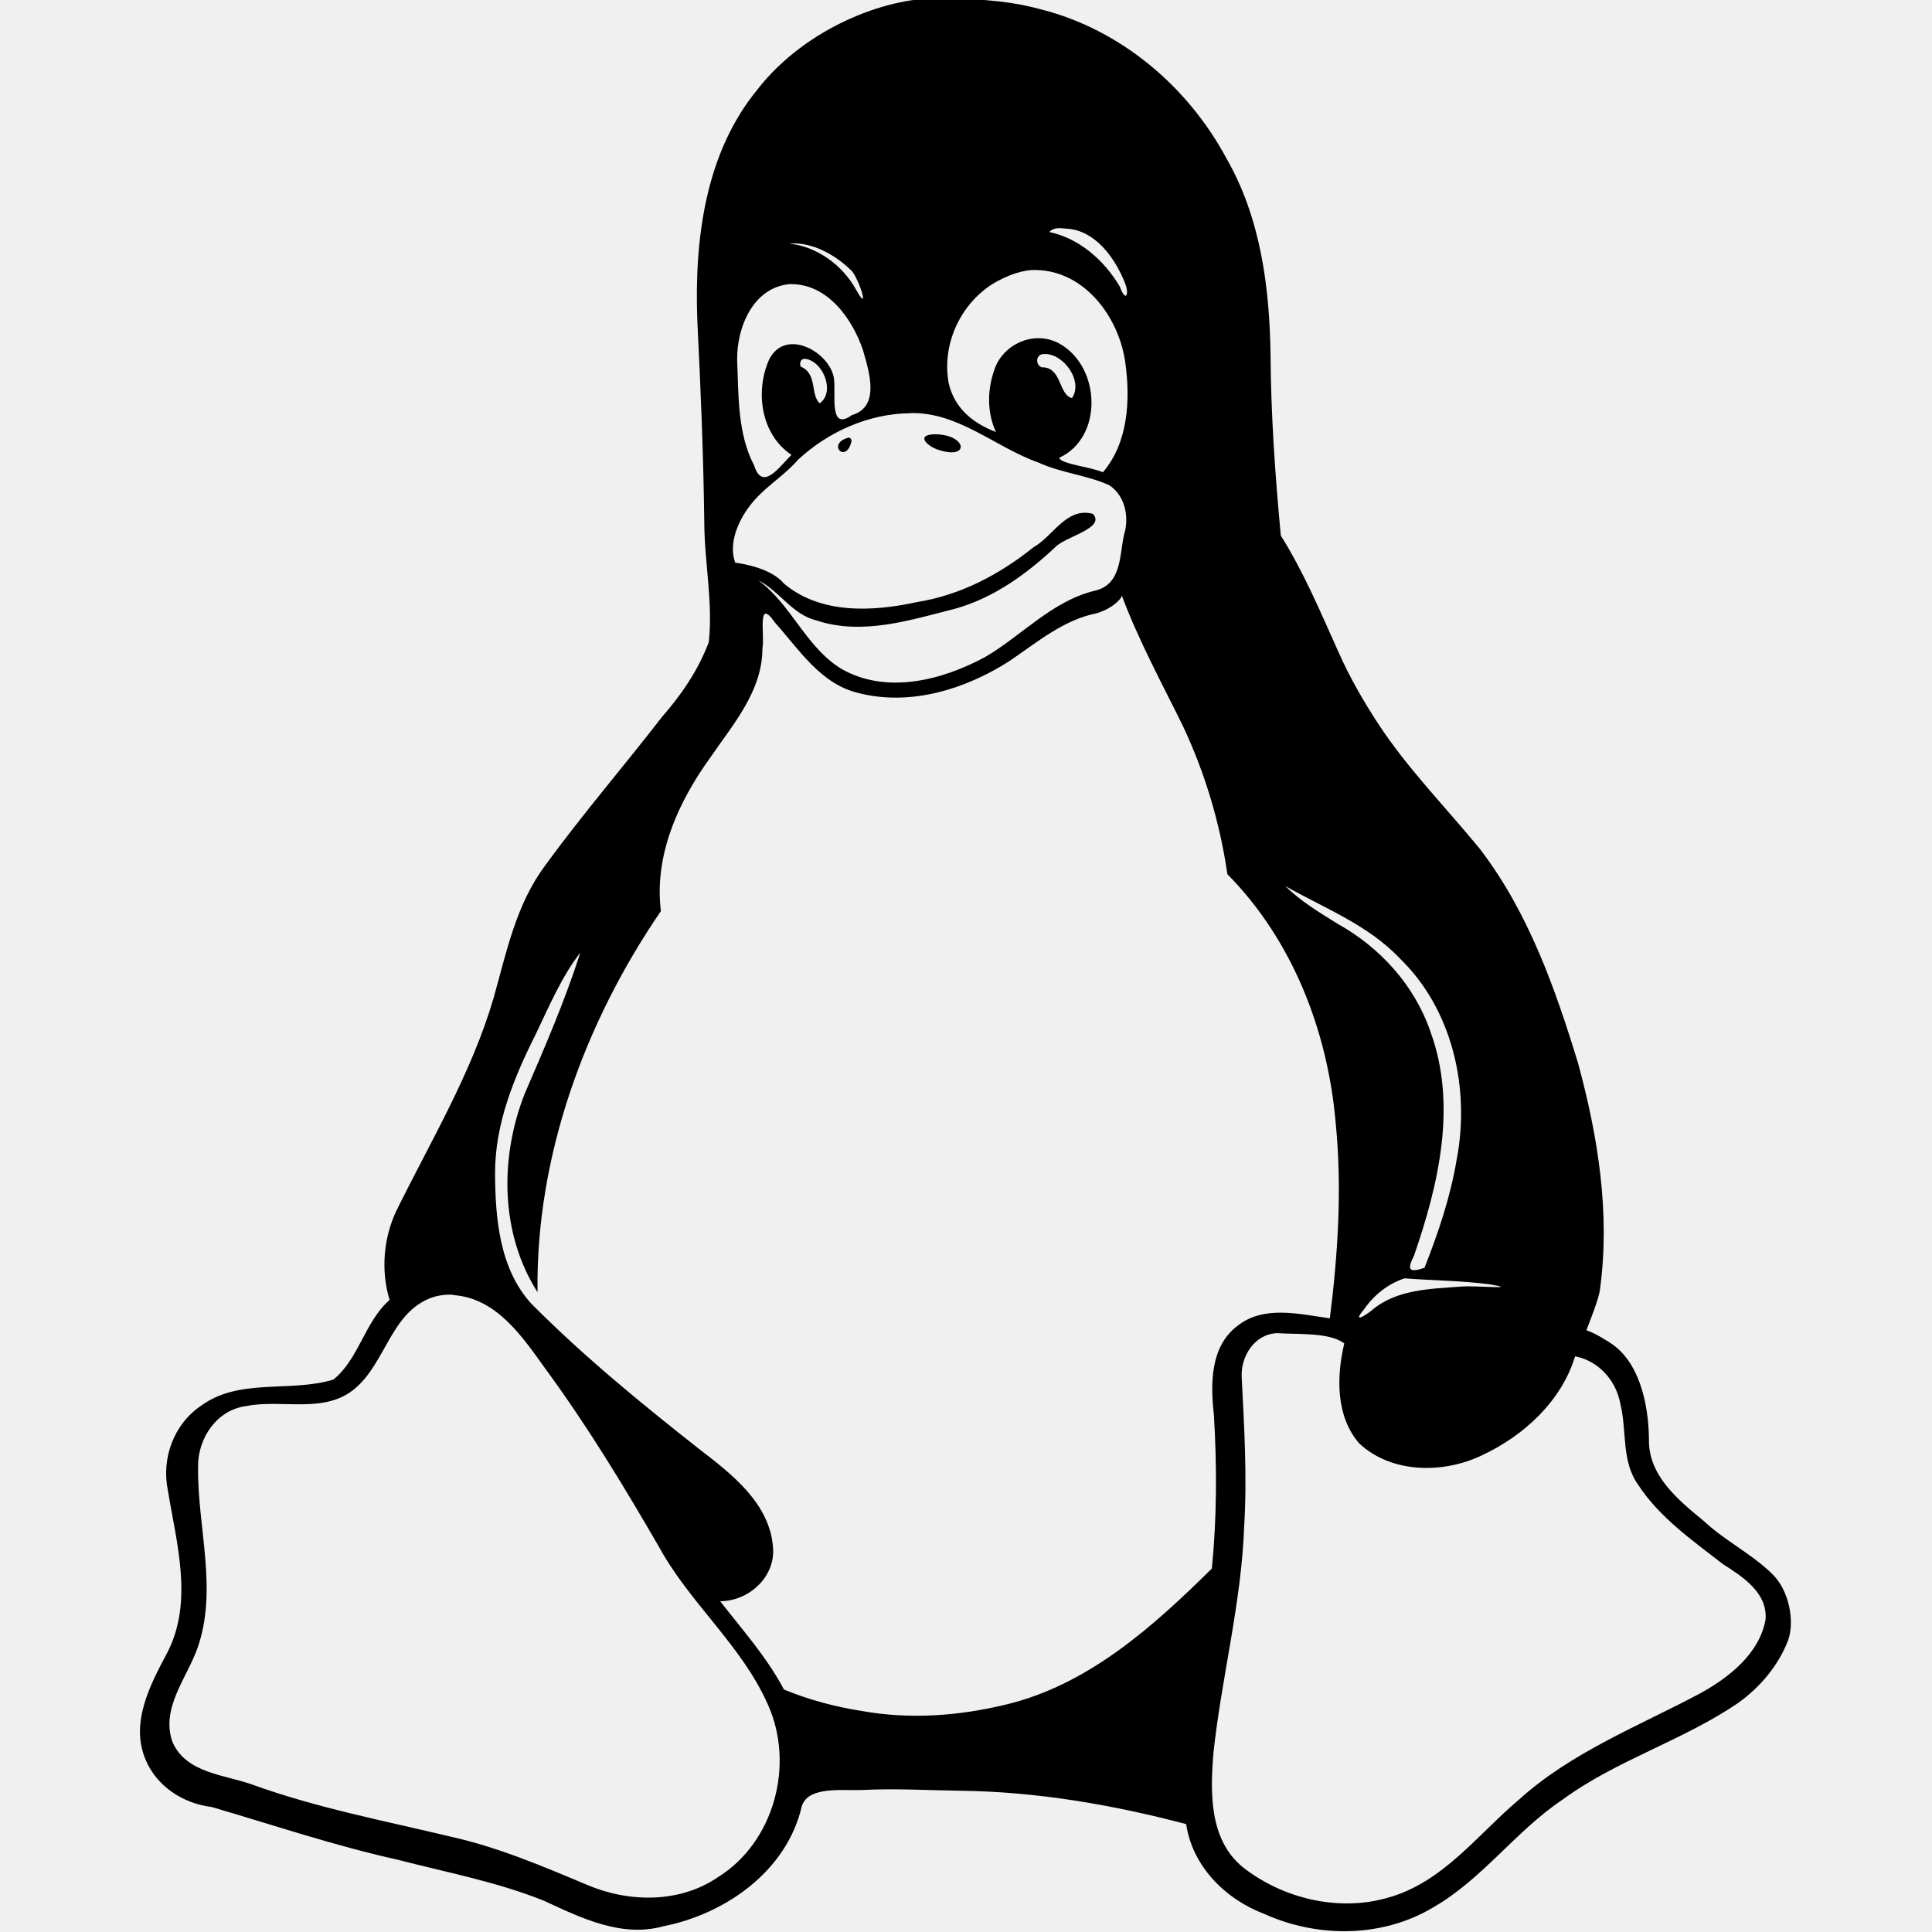
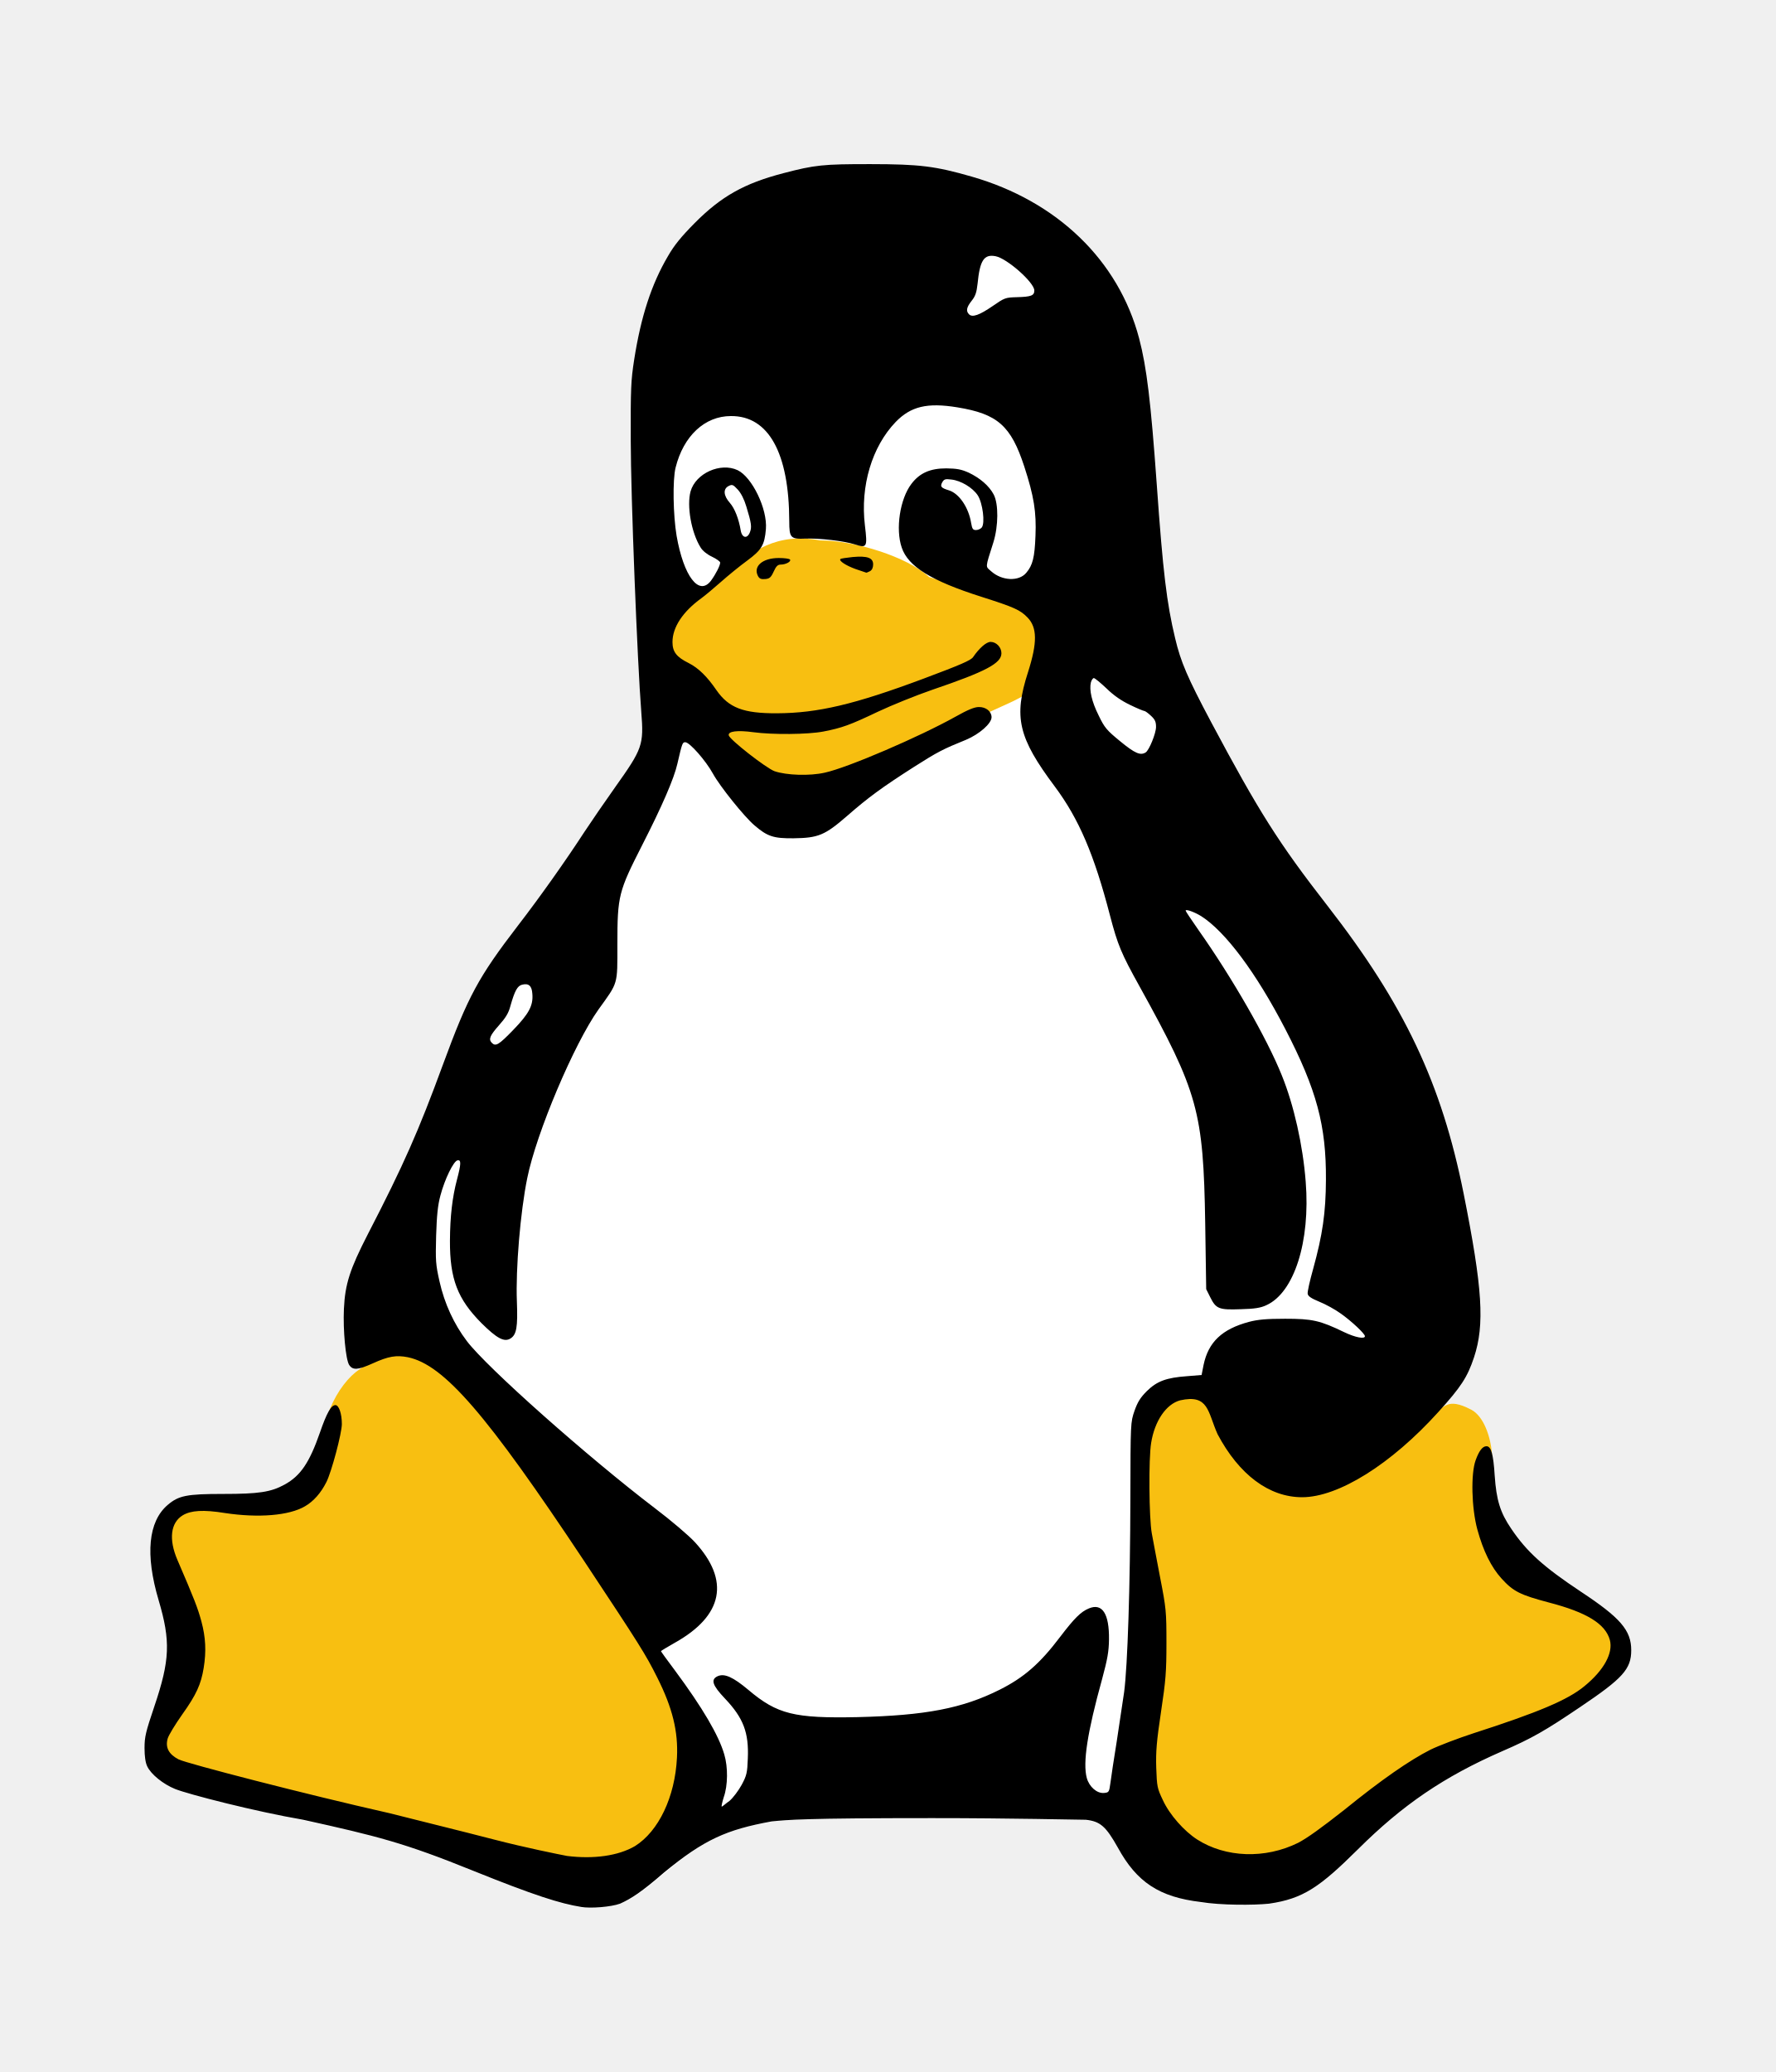
- <svg xmlns="http://www.w3.org/2000/svg" width="512" height="512" version="1.1">
-   <path d="m201 23.4c-14.2 17-17 40.2-16.2 61.6 0.881 17.8 1.62 35.5 1.84 53.3 0.021 10.6 2.35 21.3 1.19 31.9-2.79 7.39-7.23 13.9-12.4 19.8-10.2 13.2-21.1 25.8-30.9 39.3-7.75 10.3-10.3 23-13.7 35.1-5.84 20-16.7 38-25.8 56.5-3.46 7.28-4.11 16-1.78 23.6-6.62 5.79-8.09 15.6-14.9 21.1-11.4 3.5-24.9-0.526-35.1 6.96-7.17 4.83-10.5 13.9-8.78 22.3 2.28 14 6.81 29.4-0.028 42.9-4.57 8.57-10 18.7-5.89 28.5 2.93 7.12 9.97 11.7 17.5 12.6 16.4 4.8 32.7 10.3 49.4 14 13 3.37 26.3 5.85 38.8 10.9 9.78 4.53 20.5 9.78 31.5 6.73 16.5-3.25 32.7-14.6 36.7-31.7 1.55-5.6 11.1-4.18 16.2-4.43 8.87-0.436 17.2 0.093 25.9 0.201 20.2 0.252 40.3 3.7 59.8 8.85 1.64 11.2 10.4 19.9 20.7 23.8 14.2 6.42 31.4 6.31 44.8-1.76 13-7.45 21.8-20.2 34.2-28.5 14.3-10.5 31.8-15.6 46.5-25.6 5.86-4.17 10.7-9.9 13.3-16.6 1.82-5.08 0.334-13.4-4.36-17.8-5.45-5.28-12.4-8.64-18-13.9-6.7-5.49-14.7-12-14.5-21.6-0.112-9.9-2.75-20.8-10.3-25.6-0.788-0.503-3.82-2.5-6.28-3.31 0.983-2.6 3.24-8.2 3.58-10.7 2.79-20.3-0.505-40.6-5.76-60-6.08-19.9-13.2-40.1-26-56.8-9.05-11.1-19.2-21.3-27.1-33.4-3.94-6.06-7.48-12.2-10.4-18.8-4.73-10.5-9.15-21.1-15.3-30.9-1.51-16-2.63-32.1-2.73-48.2-0.273-17.8-2.67-36.1-11.7-51.8-10.2-19-27.9-34-48.9-39.4-6.96-1.91-14.2-2.9-27.9-2.98s-34.5 7.82-47.2 23.8zm81.7 37.2c7.5 0.44 12.7 7.64 15.3 14.1 1.47 3.31 0.311 5.63-1.22 1.28-4.09-6.93-10.7-12.8-18.7-14.5 1.32-1.42 3.13-0.967 4.62-0.88zm-72 3.9c5.76 0.211 11.1 3.42 15.1 7.38 2.09 2.65 4.81 11.6 0.998 4.77-3.51-6.32-10.2-11.3-17.6-12.1 0.5-0.04 1-0.042 1.5-0.05zm63.9 7.06c12.9 0.249 21.9 12.5 23.6 24.4 1.38 9.9 0.84 21.3-5.92 29.2-3.39-1.49-11-2.13-11.6-3.83 11.7-5.32 11.1-24 0.208-30.2-6.72-3.84-15.4 0.066-17.5 7.26-1.77 5.18-1.78 11.1 0.552 16.1-6.11-2.35-10.9-6.21-12.5-12.8-1.95-10.2 2.93-21 11.7-26.5 3.74-2.24 8.09-3.8 11.5-3.63zm-65 3.74c9.7-0.068 16.3 9.17 19.1 17.5 1.59 5.56 4.68 15-2.93 17.2-6.04 4.35-4.28-5.09-4.73-9.43-0.726-7.04-12.8-14-17.2-5.32-3.79 8.47-2.22 19.9 5.92 25.3-3.03 2.86-7.67 9.93-9.9 2.82-4.46-8.55-4.11-18.6-4.51-28-0.105-8.73 4.33-19.4 14.2-20.1zm67.3 18.5c5.16 0.032 10.2 7.33 7.18 11.7-3.67-0.961-2.61-8.32-8.08-8.16-1.86-0.948-1.36-3.75 0.9-3.5zm-63.6 1.28c4.9 0.543 8.12 8.93 3.91 11.8-2.51-2.36-0.525-7.84-4.99-9.71-0.446-0.858-0.042-2.16 1.08-2.06zm27.9 14.4c12.7-0.382 22.6 9.07 34 13.1 5.98 2.75 12.7 3.3 18.7 5.97 4.28 2.74 5.44 8.56 3.97 13.2-1.22 5.55-0.626 13.2-7.78 14.8-11.3 2.76-19.2 11.8-28.9 17.5-11.4 6.2-26.3 10.1-38.3 3.15-9.34-5.75-13.2-17-21.9-23.4 5.56 2.82 8.92 9.02 15.3 10.6 12.2 4.08 25-0.075 37-3.13 10.1-2.86 18.8-9.17 26.4-16.3 2.69-2.81 13.4-4.99 9.94-8.8-7.06-1.86-10.5 5.94-15.8 8.9-8.96 7.19-19.4 12.7-30.9 14.5-11.7 2.56-25.5 3.25-35.2-4.94-3.29-4.01-10.8-5.24-12.9-5.52-1.78-4.94 0.662-10.8 3.68-14.8 3.59-4.96 9.06-7.92 13-12.5 8.01-7.41 18.7-12.2 29.7-12.3zm6.57 5.6c-5.35 0.114-1.97 3.28 1.1 4.19 8.17 2.62 7.44-4.09-1.1-4.19zm-22.9 0.891c-5.98 1.57-0.633 7.21 0.803 0.92 0.01-0.422-0.327-0.964-0.803-0.92zm72.4 41.8c4.48 12 10.6 23.2 16.2 34.6 5.84 12.4 9.84 25.7 11.8 39.3 17.3 17.5 26.6 41.6 28.7 65.9 1.71 17.3 0.613 34.7-1.55 51.8-8.1-1.12-17.5-3.55-24.5 2.01-7.2 5.46-7.15 15.3-6.23 23.5 0.823 13.6 0.809 27.2-0.534 40.8-15.6 15.4-32.8 30.9-54.8 36.1-12.4 2.98-25.3 3.91-37.9 1.66-7.09-1.11-14.1-2.97-20.7-5.7-4.51-8.55-11-15.8-16.9-23.4 7.52-0.003 14.7-6.4 14-14.3-0.889-11.6-10.8-19.3-19.4-25.9-15.5-12.2-30.8-24.7-44.7-38.7-8.42-9.29-9.51-22.7-9.56-34.6 0.004-13.1 5.02-25.3 10.8-36.8 3.54-7.39 6.78-15.1 11.8-21.6-4.06 12.7-9.38 25-14.7 37.3-6.7 16.9-6.58 37.1 3.35 52.7-0.463-36.2 12.6-71.6 32.7-101-1.85-14.8 4.65-29 13.1-40.7 6.04-8.82 13.8-17.6 13.8-28.9 0.698-3.41-1.53-13.8 3.29-6.9 6.43 7.17 12.1 16.3 22.1 18.7 13.8 3.57 28.5-0.987 40.2-8.54 7.27-4.93 14.3-10.9 23.1-12.6 2.47-0.812 4.89-2.09 6.45-4.23zm8.97 20.2c-1.45-2.9-1.45-2.9 0 0zm34.3 56.8c10.4 5.91 22 10.3 30.4 19.2 14 13.5 18.7 34.5 15.1 53.3-1.65 9.88-4.86 19.4-8.53 28.7-4.01 1.4-4.74 0.602-2.81-3.13 6.51-18.8 11.5-39.9 4.43-59.3-4.17-12.3-13.3-22.4-24.6-28.7-4.9-3.03-9.88-6.05-14-10.1zm31.7 104c7.51 0.6 15.1 0.603 22.6 1.6 8.37 1.41-3.83 0.299-7.42 0.571-8.28 0.628-17.4 0.684-24 6.4-2.33 1.83-4.9 3.11-1.87-0.45 2.61-3.74 6.36-6.73 10.7-8.12zm-252 4.45c11.5 0.83 18.4 11.3 24.5 19.8 11 15 20.7 31 30 47.1 8.2 14.9 21.9 26 28.8 41.7 7.08 15.8 1.67 36.3-13.2 45.6-10.2 6.99-23.6 6.81-34.7 2.11-11.8-4.96-23.6-9.99-36.2-12.8-17.5-4.19-35.3-7.57-52.3-13.7-7.44-2.73-17.7-3-21.4-11.3-3.23-8.95 3.71-16.9 6.57-24.9 5.52-15.6-0.035-32.1 0.184-48.1-0.126-7.53 4.95-15.1 12.7-16.1 9.62-1.95 21 2.28 29.1-4.85 7.97-6.91 9.42-20 20.1-23.9 1.82-0.627 3.77-0.862 5.69-0.763zm236 12.8c-2.06 8.75-2.28 19.3 3.97 26.5 8.63 8.06 22.4 8.04 32.6 3.12 11-5.17 21-14.3 24.6-26.2 6.25 1.18 10.9 6.43 12 12.6 1.78 7.09 0.203 15.1 4.69 21.4 5.64 8.66 14.3 14.7 22.4 21 5.26 3.37 11.9 7.56 11.4 14.7-1.58 9.03-9.66 15.4-17.3 19.6-16.4 8.74-34.2 15.6-48.2 28.3-11 9.32-20.1 21.9-34.7 25.9-13.1 3.76-27.9 0.163-38.5-8.24-8.83-7.39-8.48-19.9-7.6-30.4 2.18-20 7.39-39.6 8.11-59.7 0.822-13.2 0.02-26.4-0.648-39.6-0.308-5.53 3.41-11.5 9.4-11.7 5.58 0.378 13.8-0.277 17.8 2.72z" />
+ <svg xmlns="http://www.w3.org/2000/svg" version="1.0" viewBox="0 0 600 700">
+   <path fill="#FFF" d="M495,294.4c-16.1,0-18.8,0.2-29.5,3-13.2,3.5-20.9,7.9-29.9,17-4.6,4.5-6.9,7.4-9.1,11.1-5.5,9.5-9.1,20.3-11.3,34.9-1.2,7.1-1.3,9.7-1.2,27.3,0,18.5,2.2,74.9,3.5,91.8,0.9,11.2,0.5,12.4-8.9,25.5-3.3,4.6-7.9,11.3-10.2,14.9-6.3,9.7-15.2,22.2-22.5,31.8-13.5,17.4-16.9,23.8-25.4,46.9-8.2,22.6-13.2,33.8-25.3,57.3-6.2,11.8-7.8,16.8-8.1,25.2-0.4,7.2,0.6,17.2,1.7,19,0.9,1.2,2,1.5,4.2,0.9-0.3,0.3-0.5,0.5-0.7,0.6-3.5,2.3-7.5,7.2-10,13.4-0.1,0.1-0.1,0.3-0.2,0.4-0.9,1.4-1.9,3.8-3.1,7.5-3.6,10.2-6.6,14.7-12,17.6-4.6,2.5-8.7,3.1-20.7,3.1-12.4,0-15.1,0.6-18.8,3.8-6.6,5.6-7.6,16.7-3.1,32.1,4.1,13.9,3.9,20.3-1.4,35.9-2.9,8.6-3.3,10.4-3.3,14.1,0,2.8,0.3,4.9,0.9,6.2,1.3,2.7,5.4,6,9.4,7.7,4.5,1.7,27.1,7.3,43.3,10.5,25.1,5.1,34.1,7.8,57.4,17.1,20.7,8.2,29.5,11.2,36.5,12.3,3.3,0.5,10.1-0.1,13.2-1.3,3.7-1.3,7.2-3.7,14.9-10.2,13.6-11.4,21-15,36.2-17.4,5.7-0.9,10.9-1,54.4-1,26.4,0,49.7,0.2,51.8,0.5,4.9,0.6,6.8,2.2,10.9,9.4,6.3,11.3,14,16.3,28,18.4,6.6,1,17.9,1.1,23.1,0.3,11.4-1.9,17.1-5.3,30-18.2,15-15.1,29-24.6,48.7-33.2,10-4.4,14.5-6.9,26.3-14.9,14.5-9.8,17.3-12.9,17.3-19.3,0-6.7-3.6-10.9-16.9-19.7-12.7-8.4-18.4-13.5-23.7-21.3-3.7-5.5-5-9.7-5.5-17.9-0.2-3.8-0.6-6.4-1.1-8-0.5-5.7-2.8-12.2-6.9-14.3-5.7-3-7.7-2.1-9.6-0.9,6.4-7.2,8.5-10.6,10.6-16.8,3.7-11,2.9-23.3-3.5-55.3-7.4-37.2-20-63.8-46-97.2-16.5-21.3-23.2-31.9-39.3-62.1-8-15.1-10.3-20.3-12.2-28.4-2.8-11.7-4.1-22.2-6.2-52.1-2-27.9-3.4-39.4-6-49.1-6.9-26.4-27.6-46.4-56.5-54.7-12.3-3.5-17.6-4.2-34.2-4.2z" transform="translate(-200.8403 -238.943)" />
+   <path fill="#f8bf11" d="M552 300.4c0 25.1-29.9 30.4-44.4 39.4-13.5 12.5-91.2 47.8-111.8 47.8-33.1-7-73.4-56.4-78.6-89.2 0-19.1 24.3-34.4 37.9-46.9 13.5-12.5 29.1-24.3 55.7-19.3 20.6 0 52.8 9.8 66.3 22.3 27 9 74.9 14.8 74.9 45.9zM7.597 971.1c30.75 14 102.4 31.9 127.6 34.9 16.9 7 128.5 33 154.2 33 38.1-27 44.4-67.9 33.7-109.3-47.5-76.7-84.2-177.2-173-211.8-8.9 4.4-16.2 16.3-19.4 18.3-6.4 4.1-13.5 13-18 24.1-4.7 11.6-9 25.8-14.24 46.5-10.26 20.6-52.15 2-80.84 17-10.46 31.7 7.39 109.9-10.02 147.3zM834.2 853.6c19.2 15.7 49.3 27.4 62.9 53.5-25.9 30.9-48.2 41.8-81 57.4-45 21.4-73.2 41.5-93.8 55.5-20.6 18-68.4 29-90.1 26-13.7-9-29.1-118.3-24.1-154 0-19-23.3-95.1 14-141.5 36.1-6.9 67.1 26.1 90 48.6 18.9-12.7 48.8-32.2 71.4-37.1 7.4-1.7 7.7-9.4 23.2-1.3 7.4 3.9 11.7 16.1 12.5 26.5 1.3 16.8 3 52.4 15 66.4z" transform="translate(48.8281 53.5394) scale(.55569)" />
+   <path d="M265.5,1063c-12.6-2-28.5-7-65.7-22-42-17-58.1-21-103.3-31-29.1-5-69.91-15.5-77.88-18.7-7.21-2.9-14.7-8.9-16.99-13.8-1.068-2.2-1.63-6.1-1.63-11.1,0-6.8,0.725-9.8,5.962-25.3,9.516-28.2,9.976-39.7,2.577-64.7-8.194-27.7-6.277-47.7,5.529-57.8,6.67-5.7,11.53-6.7,33.8-6.7,21.64,0,28.95-1.1,37.33-5.7,9.65-5.3,15.08-13.3,21.48-31.7,4.1-11.9,6.8-16.6,9.4-16.6,2.1,0,3.9,5.2,3.9,11.5,0,5.6-6.3,29.2-9.4,35.3-3.3,6.6-7.8,11.7-12.99,14.7-9.68,5.7-28.33,7.2-48.79,4.1-13.07-2.1-20.57-1.6-25.57,1.4-7.4,4.5-8.61,14.6-3.24,27.1,10.4,24.1,12.39,29.3,14.59,37.4,2.61,9.7,3.03,18.2,1.39,28.3-1.63,10-4.5,16.3-12.99,28.2-4.38,6.2-8.39,12.8-8.92,14.8-1.5,5.4,0.71,9.5,6.67,12.6,5.06,2.5,77.22,21.2,128.2,32.7,15.7,4,44.3,11,63.5,16,19.3,5,39.3,9,44.5,10,16.1,2,31,0,41.3-6,14.3-9,24.3-29.7,25.5-53.8,0.8-15.9-2.7-30.2-12-48.7-7.1-14.2-10.6-19.7-44.3-70.6-59.5-89.6-85.3-119.5-107.3-124.1-7.1-1.4-11.8-0.6-21.3,3.7-9.1,4.1-12.2,4.3-14.4,1-2.1-3.2-3.8-21.1-3.2-34.1,0.7-15.1,3.6-24.1,14.6-45.5,21.8-42.2,30.7-62.4,45.6-103,15.3-41.6,21.5-53.1,45.6-84.5,13.2-17.1,29.2-39.7,40.5-57.1,4.3-6.5,12.6-18.6,18.5-26.9,16.8-23.6,17.6-25.8,16-45.9-2.4-30.3-6.4-131.9-6.4-165.1-0.1-31.6,0.1-36.4,2.1-49.2,4.1-26.16,10.5-45.79,20.5-62.79,3.8-6.64,8.1-11.89,16.2-20.07,16.2-16.34,30.2-24.18,53.9-30.38,19.3-5.052,24.2-5.554,53.1-5.528,29.8,0.026,39.3,1.205,61.5,7.583,52,14.94,89.3,50.96,101.8,98.39,4.6,17.5,7.1,38.3,10.7,88.5,3.8,53.7,6.1,72.6,11.2,93.8,3.4,14.4,7.5,23.9,21.9,51,29,54.4,41,73.4,70.7,111.6,46.8,60.2,69.4,108,82.8,175,11.5,57.6,12.9,79.7,6.3,99.6-4,12-7.9,18-21.6,33.1-28.8,31.9-60.9,51.9-82.9,51.9-20,0-38.3-13.6-51.4-38.3-6.1-13.6-5.3-24.5-22.8-20.6-8.5,2.3-15.5,12.6-17.6,25.9-1.6,9.5-1.3,45.9,0.4,55,0.7,4.1,3.1,16.3,5.1,27,3.6,18.5,3.8,20.5,3.8,39.5,0,17.5-0.4,22.8-3.3,42-2.7,18-3.2,24.2-2.9,34,0.4,11.4,0.6,12.5,4,19.6,4.1,9,13.1,19,20.9,24,17.2,11,41.2,12,61.4,2,5.7-3,14-9,28-20,22.7-18.4,39.6-30.1,52.4-36.6,4.9-2.4,16.7-6.9,26.2-10,39.4-12.7,57.4-20.3,67.4-28.6,11.9-9.7,17.6-20.2,15.5-28.1-2.7-9.8-14-16.8-37.1-22.8-17.4-4.6-21.6-6.7-28.7-14.5-6.3-6.9-11.2-16.8-14.8-30-3.5-12.9-4-33.8-1-42,2.1-5.8,4.2-8.5,6.6-8.5,2.8,0,4.2,4.9,5,18,1,14.6,3.3,22.3,10,32.1,9.5,14.1,19.6,23.2,42.5,38.4,23.9,15.8,30.5,23.4,30.5,35.5,0,11.5-5.1,17.1-31.1,34.6-21.3,14.4-29.3,19-47.3,26.8-35.5,15.5-60.7,32.7-87.8,59.7-23.2,23-33.3,30-54,33-9.3,1-29.6,1-41.5-1-25.2-3-38.9-12-50.4-33-7.3-13-10.7-16-19.5-17-3.8,0-45.8-1-93.4-1-78.2,0-87.6,1-97.7,2-27.4,5-40.9,11-65.3,31-13.8,12-20.1,16-26.8,19-5.5,2-17.8,3-23.7,2zm90.2-64.5c2.2-1.9,5.5-6.3,7.4-9.8,3-5.6,3.4-7.3,3.7-15.9,0.7-15.8-2.7-24.7-13.9-36.5-7.7-8.1-8.8-11.6-4.4-13.6,4.1-1.8,9.3,0.5,18.6,8.3,17.6,14.9,28,17.4,66.4,16.6,41.3-1,63.8-5.3,86.5-16.7,14.7-7.4,24.4-15.8,36.7-32.1,8.7-11.4,12.6-15.3,17.5-17.3,8.1-3.4,12.4,3.2,12.2,18.9-0.1,7.3-0.9,11.9-4.2,24.1-9,32.5-11.8,50.8-9.3,60.1,1.5,5.4,6.2,9.5,10.5,9.1,3-0.3,3.1-0.5,3.9-6.3,0.4-3.3,2.1-14.5,3.8-25,1.6-10.4,3.6-23.9,4.5-30,2.1-15.8,3.7-64.8,3.8-118,0.1-45.9,0.1-46,2.5-53,1.9-5.4,3.6-8.1,7.5-12,6.1-6,11.8-8.2,24.7-9.1l8.6-0.7,1.2-6.1c2.9-13.9,11.2-21.8,27.6-26.2,5.3-1.4,10.6-1.9,22-1.9,16.5,0,21.1,1,36,8.2,6.7,3.2,12.5,4.3,12.5,2.4,0-1.5-8.1-9.1-14.6-13.7-3.4-2.5-9.3-5.7-13-7.2-5.1-2.1-7-3.4-7.2-4.9-0.2-1.2,1.3-7.9,3.3-15,5.8-21,7.7-34.3,7.8-54.3,0.2-32.9-5.6-54.7-24.7-91.6-17.7-34.2-36.4-59.3-51.2-68.7-4.3-2.6-9.4-4.4-9.4-3.3,0,0.4,3.6,5.7,7.9,11.9,20.4,28.9,41.6,65.8,50.6,88.3,7.3,18,12.8,42.4,14.5,64.6,2.9,36.4-7,67.5-24,75.1-3.4,1.6-7.2,2.2-15.5,2.4-13.2,0.5-15-0.2-18.5-7.2l-2.5-5-0.6-40c-1.1-68.1-4.3-79.7-40-144.2-11-19.8-13.2-25-17.9-43-9.6-37-18.9-58.7-33.5-78.3-22.3-29.8-25.2-42.2-16.3-69.7,5.7-17.9,5.6-27.1-0.4-33.2-4.4-4.5-7.8-6.1-27.9-12.5-30.5-9.7-44.6-18.4-48.5-29.9-3.9-11.3-1.1-29.7,5.9-38.8,5-6.6,11.4-9.4,21.2-9.4,6.5,0.1,9.1,0.6,13.6,2.6,6.9,3.3,12.4,8,15.2,13.3,3,5.7,2.9,19.2-0.2,29.1-5.1,16.1-4.9,14.4-1.3,17.6,6.5,5.8,16.8,6.3,21.3,0.9,3.9-4.6,5.1-9.3,5.6-22.5,0.6-14.4-0.9-24-6.8-42.1-8.1-24.8-16.2-32-40.7-36-18.3-3-28.3-0.6-37.5,8.9-14.4,15-21.6,38.9-18.7,62.9,1.6,13.3,1.3,13.9-6.2,11.5-6.7-2.1-21.4-3.8-29.9-3.5-9.1,0.4-9.9-0.4-9.9-10.6-0.1-41.5-12.6-64.1-35.5-63.9-15.9,0-28.8,12.1-33.6,31.3-1.9,7.5-1.5,29,0.6,41.5,4.3,24.6,13.6,36.9,20.9,27.3,3-4.1,5.6-9.3,5.6-11,0-0.7-2.3-2.3-5-3.6-3-1.4-5.7-3.6-6.9-5.6-5.7-9.1-8.5-25.4-6.1-34.1,3.1-11,18.2-17.8,28.6-12.9,8.8,4.2,18.2,23.6,17.2,35.8-0.8,9.7-2.6,12.7-11.4,19.2-4.4,3.2-11.5,9-15.9,12.9s-9.8,8.4-12,10c-11.2,8.1-17.5,17.6-17.5,26.6,0,5.9,2.4,9.1,9.9,12.8,5.9,3,11.2,8.2,16.8,16.4,7.5,10.8,16.4,14.2,36.8,14.1,24.9-0.1,47.2-5.4,89-21,22.7-8.5,29-11.2,30.3-13.2,3.7-5.4,8-9.2,10.6-9.2,3.5,0,6.6,3.3,6.6,6.9,0,6.1-9.4,11.1-42,22.2-9.6,3.3-24.5,9.3-33,13.3-17.2,8.2-22,9.9-33.3,12.1-9.3,1.8-30.8,2-42.6,0.4-9.6-1.3-15.4-0.6-14.9,1.9,0.5,2.6,22.7,19.9,27.8,21.8,7.2,2.5,21.4,3,30.6,0.9,13.9-3,57.8-21.9,79.6-34.1,7.3-4.1,11.4-5.8,14-5.8,4.4-0.1,7.8,2.7,7.8,6.2,0,3.8-7.4,10.3-15.5,13.7-14.3,5.8-17.3,7.4-31.5,16.4-19.4,12.4-27.9,18.6-40.7,29.8-13.7,11.9-17.6,13.5-32.8,13.7-12.1,0.1-15.8-1.1-23.7-7.9-6.2-5.3-21-23.7-25.2-31.4-4.4-8-14.2-19.1-16.8-19.1-1.7,0-1.9,0.4-4.8,13-2,9-9.4,26-21.4,49.5-14.4,28.3-15.1,30.8-15.1,60.5,0,24.8,0.6,22.7-11.5,39.5-14.8,20.8-37.8,75.1-43.3,102.5-4.2,20.5-7.1,55.4-6.3,75,0.6,15.6-0.2,20.2-3.9,22.5-3.8,2.4-8.3-0.1-17.6-9.3-14.6-14.7-19.3-26.9-19.2-50.2,0.1-14.8,1.4-26.2,4.3-37.2,2.5-9.4,2.6-12.1,0.3-11.6-2.4,0.4-7.8,11.5-10.4,21.4-1.6,5.9-2.2,12-2.6,24.4-0.4,15.2-0.3,17.4,2.1,28,3,13.3,8.7,25.7,16.6,36.1,12.1,16,73.4,70.4,114.2,101.5,9.8,7.4,20.7,16.7,24.3,20.6,21.6,23.4,17.4,44.8-12.1,61.3-4.6,2.6-8.4,4.9-8.4,5.1s3.8,5.5,8.4,11.6c16.9,22.8,26.7,39.5,30.1,51.2,2.3,7.7,2.2,18.8-0.3,25.9-1,3.2-1.6,5.8-1.2,5.8s2.5-2,4.7-3.5zm17.3-744.6c-3.1-5.9,2.7-11,12.6-11,3.5,0,6.6,0.4,6.9,1,0.7,1.2-2.7,3-5.7,3-1.8,0-2.8,1-4.3,4.3-1.6,3.5-2.5,4.3-5.2,4.5-2.4,0.2-3.4-0.2-4.3-1.8zm59.3-4.3c-5.8-2.1-10.3-5-9.2-6.1,0.3-0.3,3.7-0.8,7.5-1.2,9-0.8,12.4,0.5,12.4,4.5,0,2-0.7,3.4-1.9,4.1-1.1,0.5-2.1,1-2.3,0.9-0.1,0-3.1-1-6.5-2.2zm-208.2,280.3c9.6-9.9,12.3-14.9,11.7-22-0.3-4.9-2.2-6.6-6.2-5.6-2.9,0.7-4.5,3.7-7.1,12.8-1.1,4.4-2.9,7.3-7,11.9-5.5,6.2-6.5,8.5-4.3,10.7,2.3,2.3,4.2,1.2,12.9-7.8zm384.6-168.8c2.1-1.3,6.3-11.6,6.3-15.5,0-3.1-0.6-4.5-3.1-6.8-1.7-1.6-3.5-2.9-4-2.9s-4.4-1.6-8.7-3.7c-5.2-2.5-9.8-5.6-14.3-10-3.6-3.4-7.1-6.3-7.7-6.3s-1.4,1.2-1.8,2.6c-1.1,4.6,0.5,11.7,4.7,20.1,3.6,7.5,4.9,9,13.2,15.8,8.9,7.3,12.2,8.7,15.4,6.7zm-240.6-133.9c1.2-3.1,0.9-5.5-2.2-15.6-1.3-4.4-3.2-8.1-5.2-10.3-2.9-3.1-3.4-3.3-5.7-2.1-3.3,1.8-3,5.8,0.9,10.2,2.9,3.3,5.4,9.6,6.6,16.8,0.8,4.6,4,5.2,5.6,1zm140.9-2.8c2.2-2.6,0.6-15-2.4-19.6-3.1-4.7-10.3-9-16-9.6-3.8-0.5-4.5-0.2-5.6,1.7-1.4,2.6-0.7,3.4,4.2,4.9,6.2,2,11.9,10.5,13.4,19.9,0.6,3.5,1.1,4.2,2.9,4.2,1.3,0,2.8-0.7,3.5-1.5zm6.7-134.7c7.2-4.97,7.7-5.19,14.6-5.37,8.8-0.23,10.7-0.97,10.7-4.07,0-4.83-16.6-19.55-23.6-20.85-7-1.32-9.5,2.48-10.9,16.71-0.6,5.32-1.3,7.54-3.6,10.39-3.1,3.93-3.6,6.24-1.6,8.22,2,2.05,6.3,0.54,14.4-5.03z" transform="translate(48.8281 53.5394) scale(.55569)" />
</svg>
